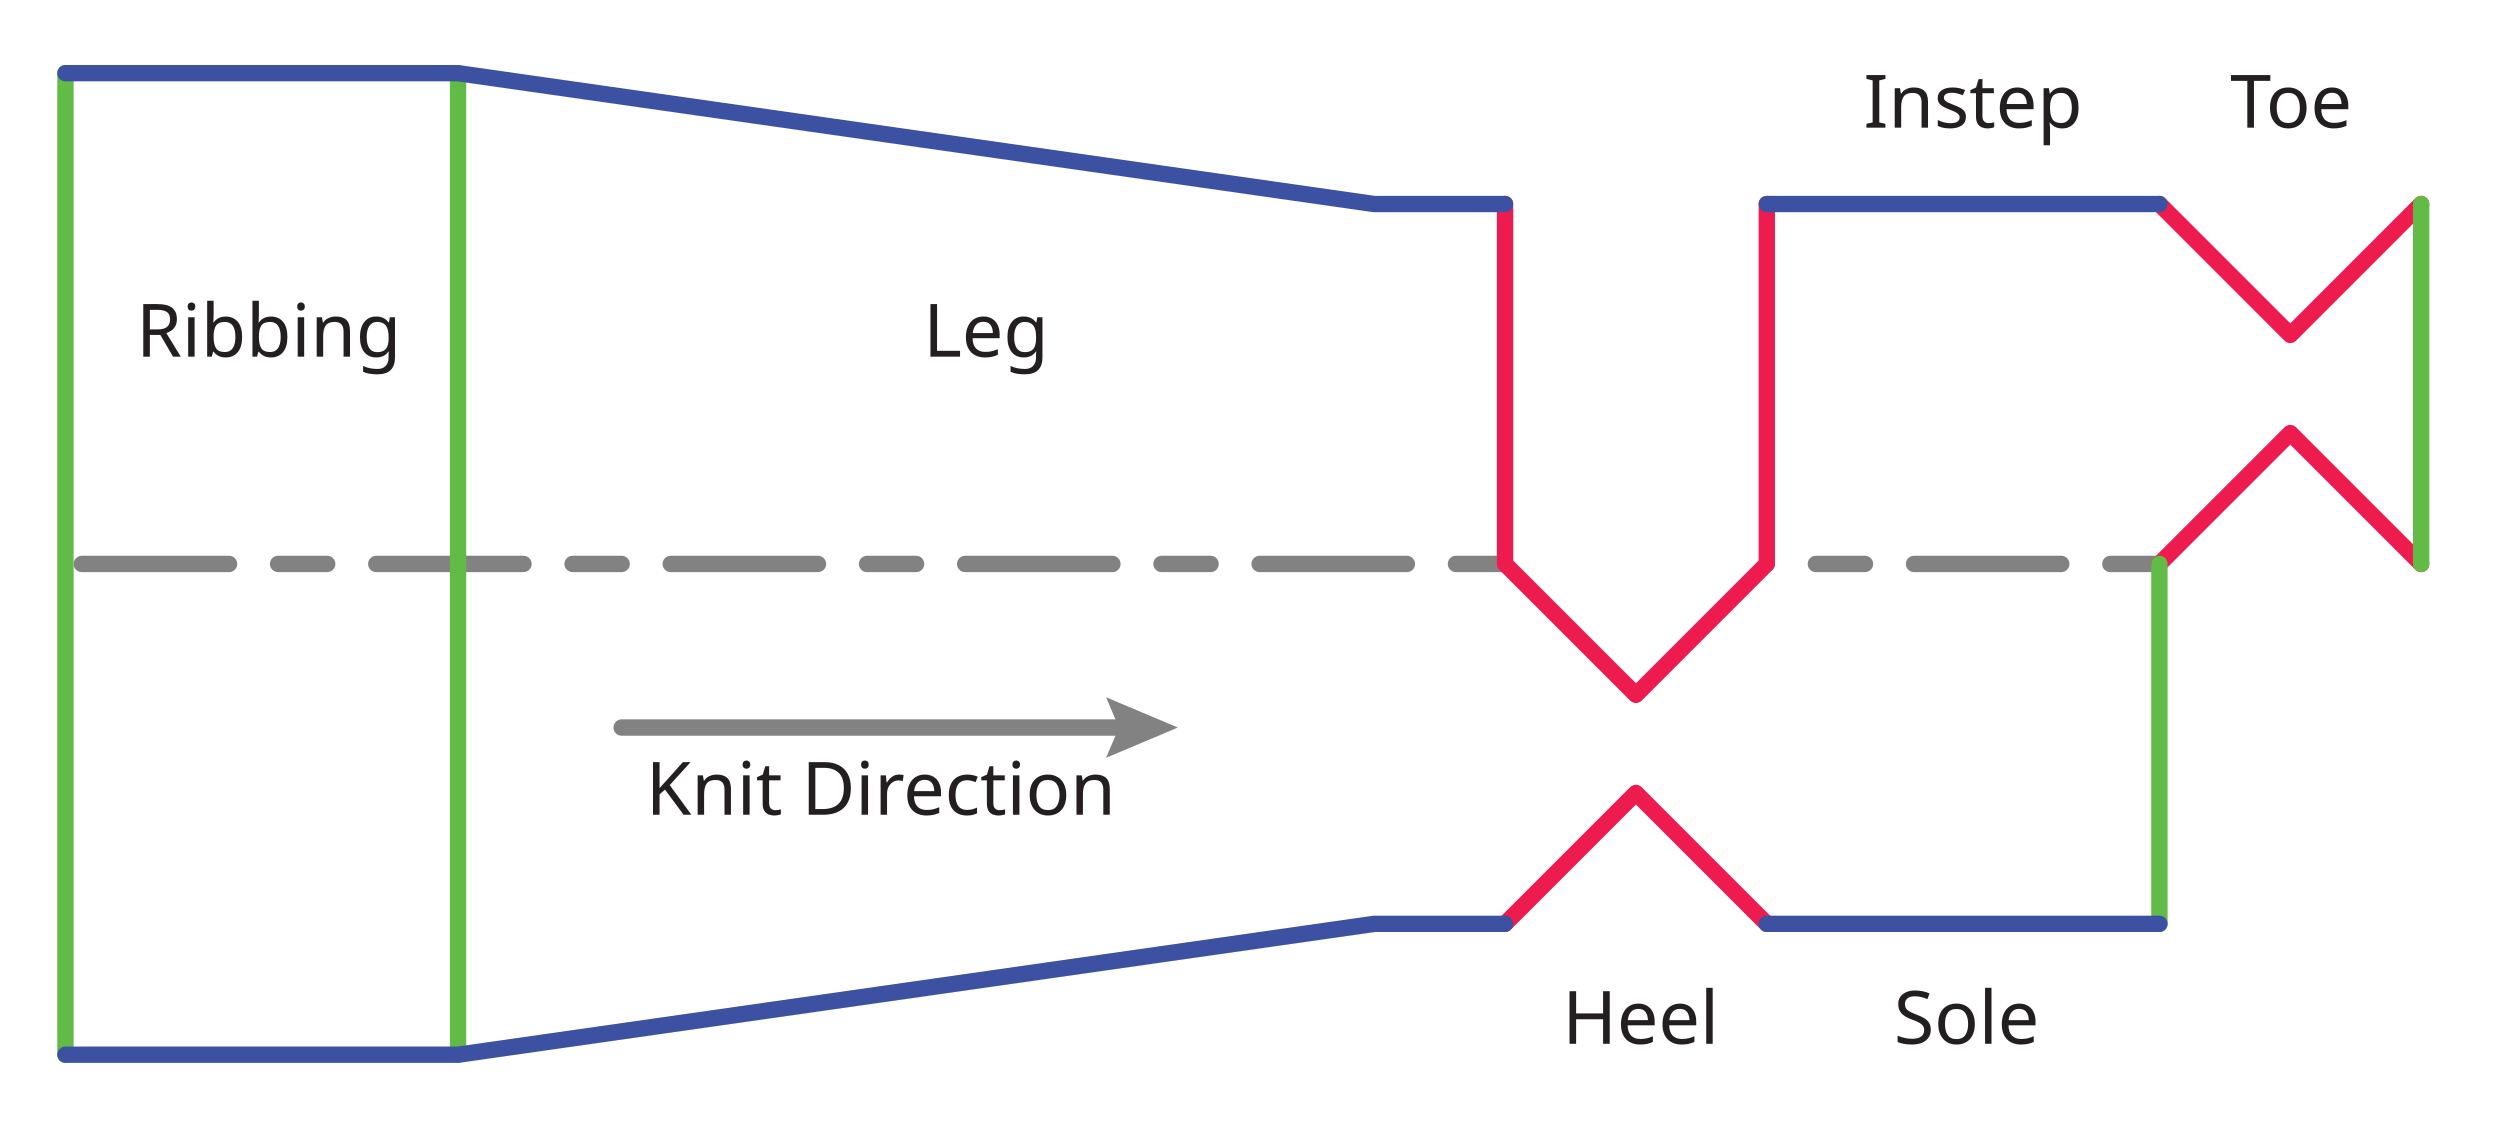
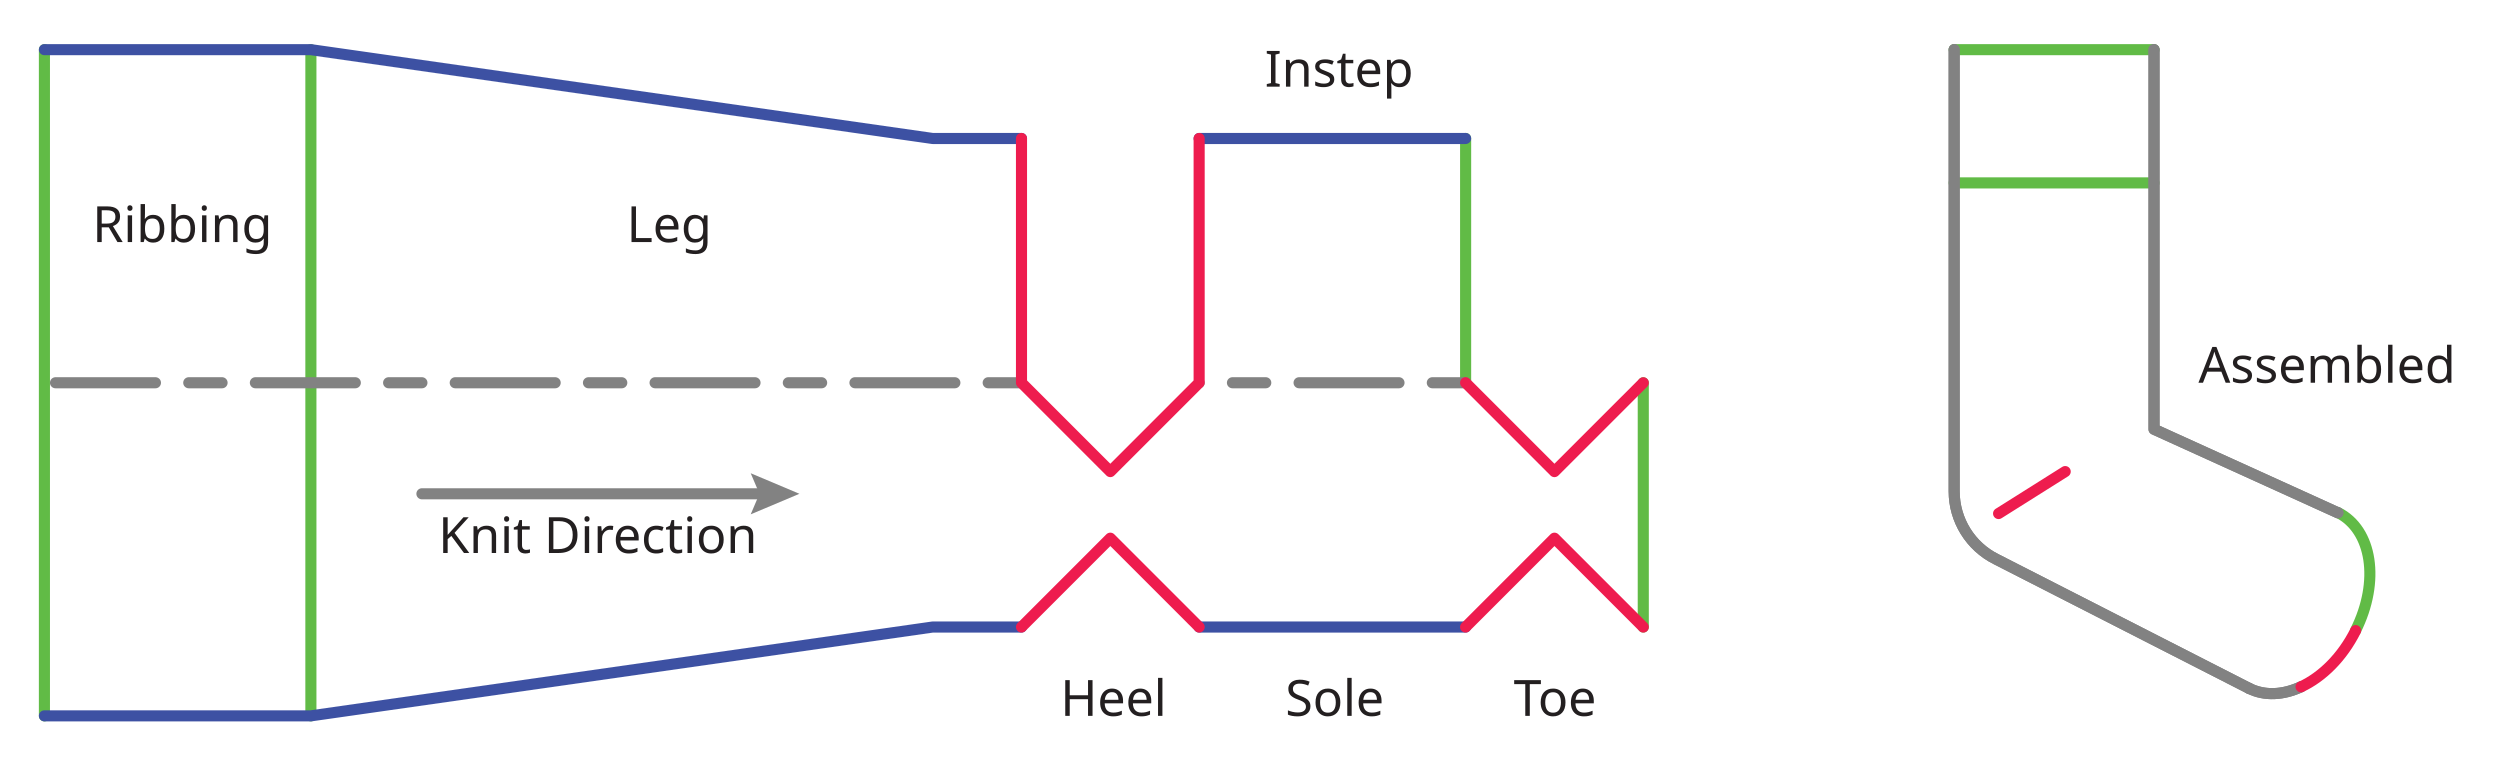
- <svg xmlns="http://www.w3.org/2000/svg" width="611.276" height="273.89" version="1.1" viewBox="0 0 611.276 273.89">
-   <g id="Layer_1">
+ <svg xmlns="http://www.w3.org/2000/svg" id="Layer_1" width="900.641" height="273.89" version="1.1" viewBox="0 0 900.641 273.89">
+   <g id="Layer_4">
+     <g>
+       <line x1="592" y1="225.89" x2="592" y2="137.901" style="fill: none; stroke: #61bb46; stroke-linecap: round; stroke-linejoin: round; stroke-width: 4px;" />
+       <line x1="16" y1="17.89" x2="16" y2="257.89" style="fill: none; stroke: #61bb46; stroke-linecap: round; stroke-linejoin: round; stroke-width: 4px;" />
+       <line x1="112" y1="17.89" x2="112" y2="257.89" style="fill: none; stroke: #61bb46; stroke-linecap: round; stroke-linejoin: round; stroke-width: 4px;" />
+       <line x1="528" y1="137.89" x2="528" y2="49.89" style="fill: none; stroke: #61bb46; stroke-linecap: round; stroke-linejoin: round; stroke-width: 4px;" />
+       <line x1="776" y1="65.89" x2="704" y2="65.89" style="fill: none; stroke: #61bb46; stroke-linecap: round; stroke-linejoin: round; stroke-width: 4px;" />
+       <line x1="776" y1="17.89" x2="704" y2="17.89" style="fill: none; stroke: #61bb46; stroke-linecap: round; stroke-linejoin: round; stroke-width: 4px;" />
+     </g>
+     <path d="M842.235,184.64c12.371,6.186,15.237,24.777,6.4,42.45" style="fill: none; stroke: #61bb46; stroke-linecap: round; stroke-linejoin: round; stroke-width: 4px;" />
+   </g>
+   <g id="Layer_11" data-name="Layer_1">
    <line x1="368" y1="137.89" x2="16" y2="137.89" style="fill: none; stroke: #828282; stroke-dasharray: 12 12 36 12; stroke-linecap: round; stroke-linejoin: round; stroke-width: 4px;" />
    <line x1="528" y1="137.89" x2="432" y2="137.89" style="fill: none; stroke: #828282; stroke-dasharray: 12 12 36 12; stroke-linecap: round; stroke-linejoin: round; stroke-width: 4px;" />
    <g>
      <line x1="152" y1="177.89" x2="276.061" y2="177.89" style="fill: none; stroke: #828282; stroke-linecap: round; stroke-linejoin: round; stroke-width: 4px;" />
      <polygon points="270.443 185.296 273.59 177.89 270.443 170.484 288 177.89 270.443 185.296" style="fill: #828282;" />
    </g>
  </g>
-   <g id="Layer_5">
-     <rect x="8" y="9.89" width="592" height="256" style="fill: none;" />
-     <text transform="translate(545.3047 31.21414)" style="fill: #231f20; font-family: SegoeUI, 'Segoe UI'; font-size: 18px;">
-       <tspan x="0" y="0">Toe</tspan>
-     </text>
-     <text transform="translate(382.0176 255.214)" style="fill: #231f20; font-family: SegoeUI, 'Segoe UI'; font-size: 18px;">
-       <tspan x="0" y="0">Heel</tspan>
-     </text>
-     <text transform="translate(455.6455 31.21414)" style="fill: #231f20; font-family: SegoeUI, 'Segoe UI'; font-size: 18px;">
-       <tspan x="0" y="0">Instep</tspan>
-     </text>
-     <text transform="translate(225.7573 87.21403)" style="fill: #231f20; font-family: SegoeUI, 'Segoe UI'; font-size: 18px;">
-       <tspan x="0" y="0">Leg</tspan>
-     </text>
-     <text transform="translate(157.912 199.214)" style="fill: #231f20; font-family: SegoeUI, 'Segoe UI'; font-size: 18px;">
-       <tspan x="0" y="0">Knit Direction</tspan>
-     </text>
-     <text transform="translate(33.28215 87.21405)" style="fill: #231f20; font-family: SegoeUI, 'Segoe UI'; font-size: 18px;">
-       <tspan x="0" y="0">Ribbing</tspan>
-     </text>
-     <text transform="translate(463.0591 255.2139)" style="fill: #231f20; font-family: SegoeUI, 'Segoe UI'; font-size: 18px;">
-       <tspan x="0" y="0">Sole</tspan>
-     </text>
-   </g>
-   <g id="Layer_2">
+   <g id="Layer_6">
    <g>
-       <polyline points="432 49.89 432 137.89 400 169.89 368 137.89 368 49.89" style="fill: none; stroke: #ee1c4e; stroke-linecap: round; stroke-linejoin: round; stroke-width: 4px;" />
-       <polyline points="592 49.89 560 81.89 528 49.89" style="fill: none; stroke: #ee1c4e; stroke-linecap: round; stroke-linejoin: round; stroke-width: 4px;" />
-       <polyline points="528 137.89 560 105.89 592 137.89" style="fill: none; stroke: #ee1c4e; stroke-linecap: round; stroke-linejoin: round; stroke-width: 4px;" />
-       <path d="M528,225.89" style="fill: none; stroke: #ee1c4e; stroke-linecap: round; stroke-linejoin: round; stroke-width: 4px;" />
-       <polyline points="368 225.89 400 193.89 432 225.89" style="fill: none; stroke: #ee1c4e; stroke-linecap: round; stroke-linejoin: round; stroke-width: 4px;" />
+       <polyline points="776 17.89 776 154.64 842.235 184.727" style="fill: none; stroke: #828282; stroke-linecap: round; stroke-linejoin: round; stroke-width: 4px;" />
+       <path d="M704,17.89v159.116c0,10.348,5.846,19.808,15.102,24.435l91.133,46.536" style="fill: none; stroke: #828282; stroke-linecap: round; stroke-linejoin: round; stroke-width: 4px;" />
+       <path d="M828.967,247.425c-6.412,2.969-13.075,3.38-18.731.552" style="fill: none; stroke: #828282; stroke-linecap: round; stroke-linejoin: round; stroke-width: 4px;" />
+     </g>
+     <g>
+       <polyline points="776 17.89 776 154.64 842.235 184.727" style="fill: none; stroke: #828282; stroke-linecap: round; stroke-linejoin: round; stroke-width: 4px;" />
+       <path d="M704,17.89v159.116c0,10.348,5.846,19.808,15.102,24.435l91.133,46.536" style="fill: none; stroke: #828282; stroke-linecap: round; stroke-linejoin: round; stroke-width: 4px;" />
+       <path d="M828.967,247.425c-6.412,2.969-13.075,3.38-18.731.552" style="fill: none; stroke: #828282; stroke-linecap: round; stroke-linejoin: round; stroke-width: 4px;" />
    </g>
  </g>
-   <g id="Layer_4">
-     <g>
-       <line x1="592" y1="137.89" x2="592" y2="49.89" style="fill: none; stroke: #61bb46; stroke-linecap: round; stroke-linejoin: round; stroke-width: 4px;" />
-       <line x1="16" y1="17.89" x2="16" y2="257.89" style="fill: none; stroke: #61bb46; stroke-linecap: round; stroke-linejoin: round; stroke-width: 4px;" />
-       <line x1="112" y1="17.89" x2="112" y2="257.89" style="fill: none; stroke: #61bb46; stroke-linecap: round; stroke-linejoin: round; stroke-width: 4px;" />
-       <line x1="528" y1="225.89" x2="528" y2="137.89" style="fill: none; stroke: #61bb46; stroke-linecap: round; stroke-linejoin: round; stroke-width: 4px;" />
+   <g id="Layer_5">
+     <g style="isolation: isolate;">
+       <text transform="translate(545.3047 257.89)" style="fill: #231f20; font-family: SegoeUI, 'Segoe UI'; font-size: 18px; isolation: isolate;">
+         <tspan x="0" y="0">Toe</tspan>
+       </text>
+     </g>
+     <g style="isolation: isolate;">
+       <text transform="translate(382.0176 257.8897)" style="fill: #231f20; font-family: SegoeUI, 'Segoe UI'; font-size: 18px; isolation: isolate;">
+         <tspan x="0" y="0">Heel</tspan>
+       </text>
+     </g>
+     <g style="isolation: isolate;">
+       <text transform="translate(455.6455 31.21417)" style="fill: #231f20; font-family: SegoeUI, 'Segoe UI'; font-size: 18px; isolation: isolate;">
+         <tspan x="0" y="0">Instep</tspan>
+       </text>
+     </g>
+     <g style="isolation: isolate;">
+       <text transform="translate(225.7573 87.21405)" style="fill: #231f20; font-family: SegoeUI, 'Segoe UI'; font-size: 18px; isolation: isolate;">
+         <tspan x="0" y="0">Leg</tspan>
+       </text>
+     </g>
+     <g style="isolation: isolate;">
+       <text transform="translate(157.912 199.2139)" style="fill: #231f20; font-family: SegoeUI, 'Segoe UI'; font-size: 18px; isolation: isolate;">
+         <tspan x="0" y="0">Knit Direction</tspan>
+       </text>
+     </g>
+     <g style="isolation: isolate;">
+       <text transform="translate(33.28215 87.21405)" style="fill: #231f20; font-family: SegoeUI, 'Segoe UI'; font-size: 18px; isolation: isolate;">
+         <tspan x="0" y="0">Ribbing</tspan>
+       </text>
+     </g>
+     <g style="isolation: isolate;">
+       <text transform="translate(792 137.8899)" style="fill: #231f20; font-family: SegoeUI, 'Segoe UI'; font-size: 18px; isolation: isolate;">
+         <tspan x="0" y="0">Assembled</tspan>
+       </text>
+     </g>
+     <g style="isolation: isolate;">
+       <text transform="translate(463.0591 257.8897)" style="fill: #231f20; font-family: SegoeUI, 'Segoe UI'; font-size: 18px; isolation: isolate;">
+         <tspan x="0" y="0">Sole</tspan>
+       </text>
    </g>
  </g>
  <g id="Layer_3">
    <g>
      <polyline points="368 49.89 336 49.89 112 17.89 16 17.89" style="fill: none; stroke: #3d51a3; stroke-linecap: round; stroke-linejoin: round; stroke-width: 4px;" />
      <line x1="528" y1="49.89" x2="432" y2="49.89" style="fill: none; stroke: #3d51a3; stroke-linecap: round; stroke-linejoin: round; stroke-width: 4px;" />
      <line x1="432" y1="225.89" x2="528" y2="225.89" style="fill: none; stroke: #3d51a3; stroke-linecap: round; stroke-linejoin: round; stroke-width: 4px;" />
      <polyline points="16 257.89 112 257.89 336 225.89 368 225.89" style="fill: none; stroke: #3d51a3; stroke-linecap: round; stroke-linejoin: round; stroke-width: 4px;" />
    </g>
  </g>
+   <g id="Layer_2">
+     <g>
+       <polyline points="432 49.89 432 137.89 400 169.89 368 137.89 368 49.89" style="fill: none; stroke: #ee1c4e; stroke-linecap: round; stroke-linejoin: round; stroke-width: 4px;" />
+       <polyline points="592 137.901 560 169.89 528 137.89" style="fill: none; stroke: #ee1c4e; stroke-linecap: round; stroke-linejoin: round; stroke-width: 4px;" />
+       <polyline points="528 225.89 560 193.89 592 225.89" style="fill: none; stroke: #ee1c4e; stroke-linecap: round; stroke-linejoin: round; stroke-width: 4px;" />
+       <polyline points="368 225.89 400 193.89 432 225.89" style="fill: none; stroke: #ee1c4e; stroke-linecap: round; stroke-linejoin: round; stroke-width: 4px;" />
+       <line x1="720" y1="185.001" x2="744" y2="169.89" style="fill: none; stroke: #ee1c4e; stroke-linecap: round; stroke-linejoin: round; stroke-width: 4px;" />
+       <path d="M848.635,227.177c-4.797,9.593-12.055,16.723-19.669,20.248" style="fill: none; stroke: #ee1c4e; stroke-linecap: round; stroke-linejoin: round; stroke-width: 4px;" />
+     </g>
+   </g>
</svg>
